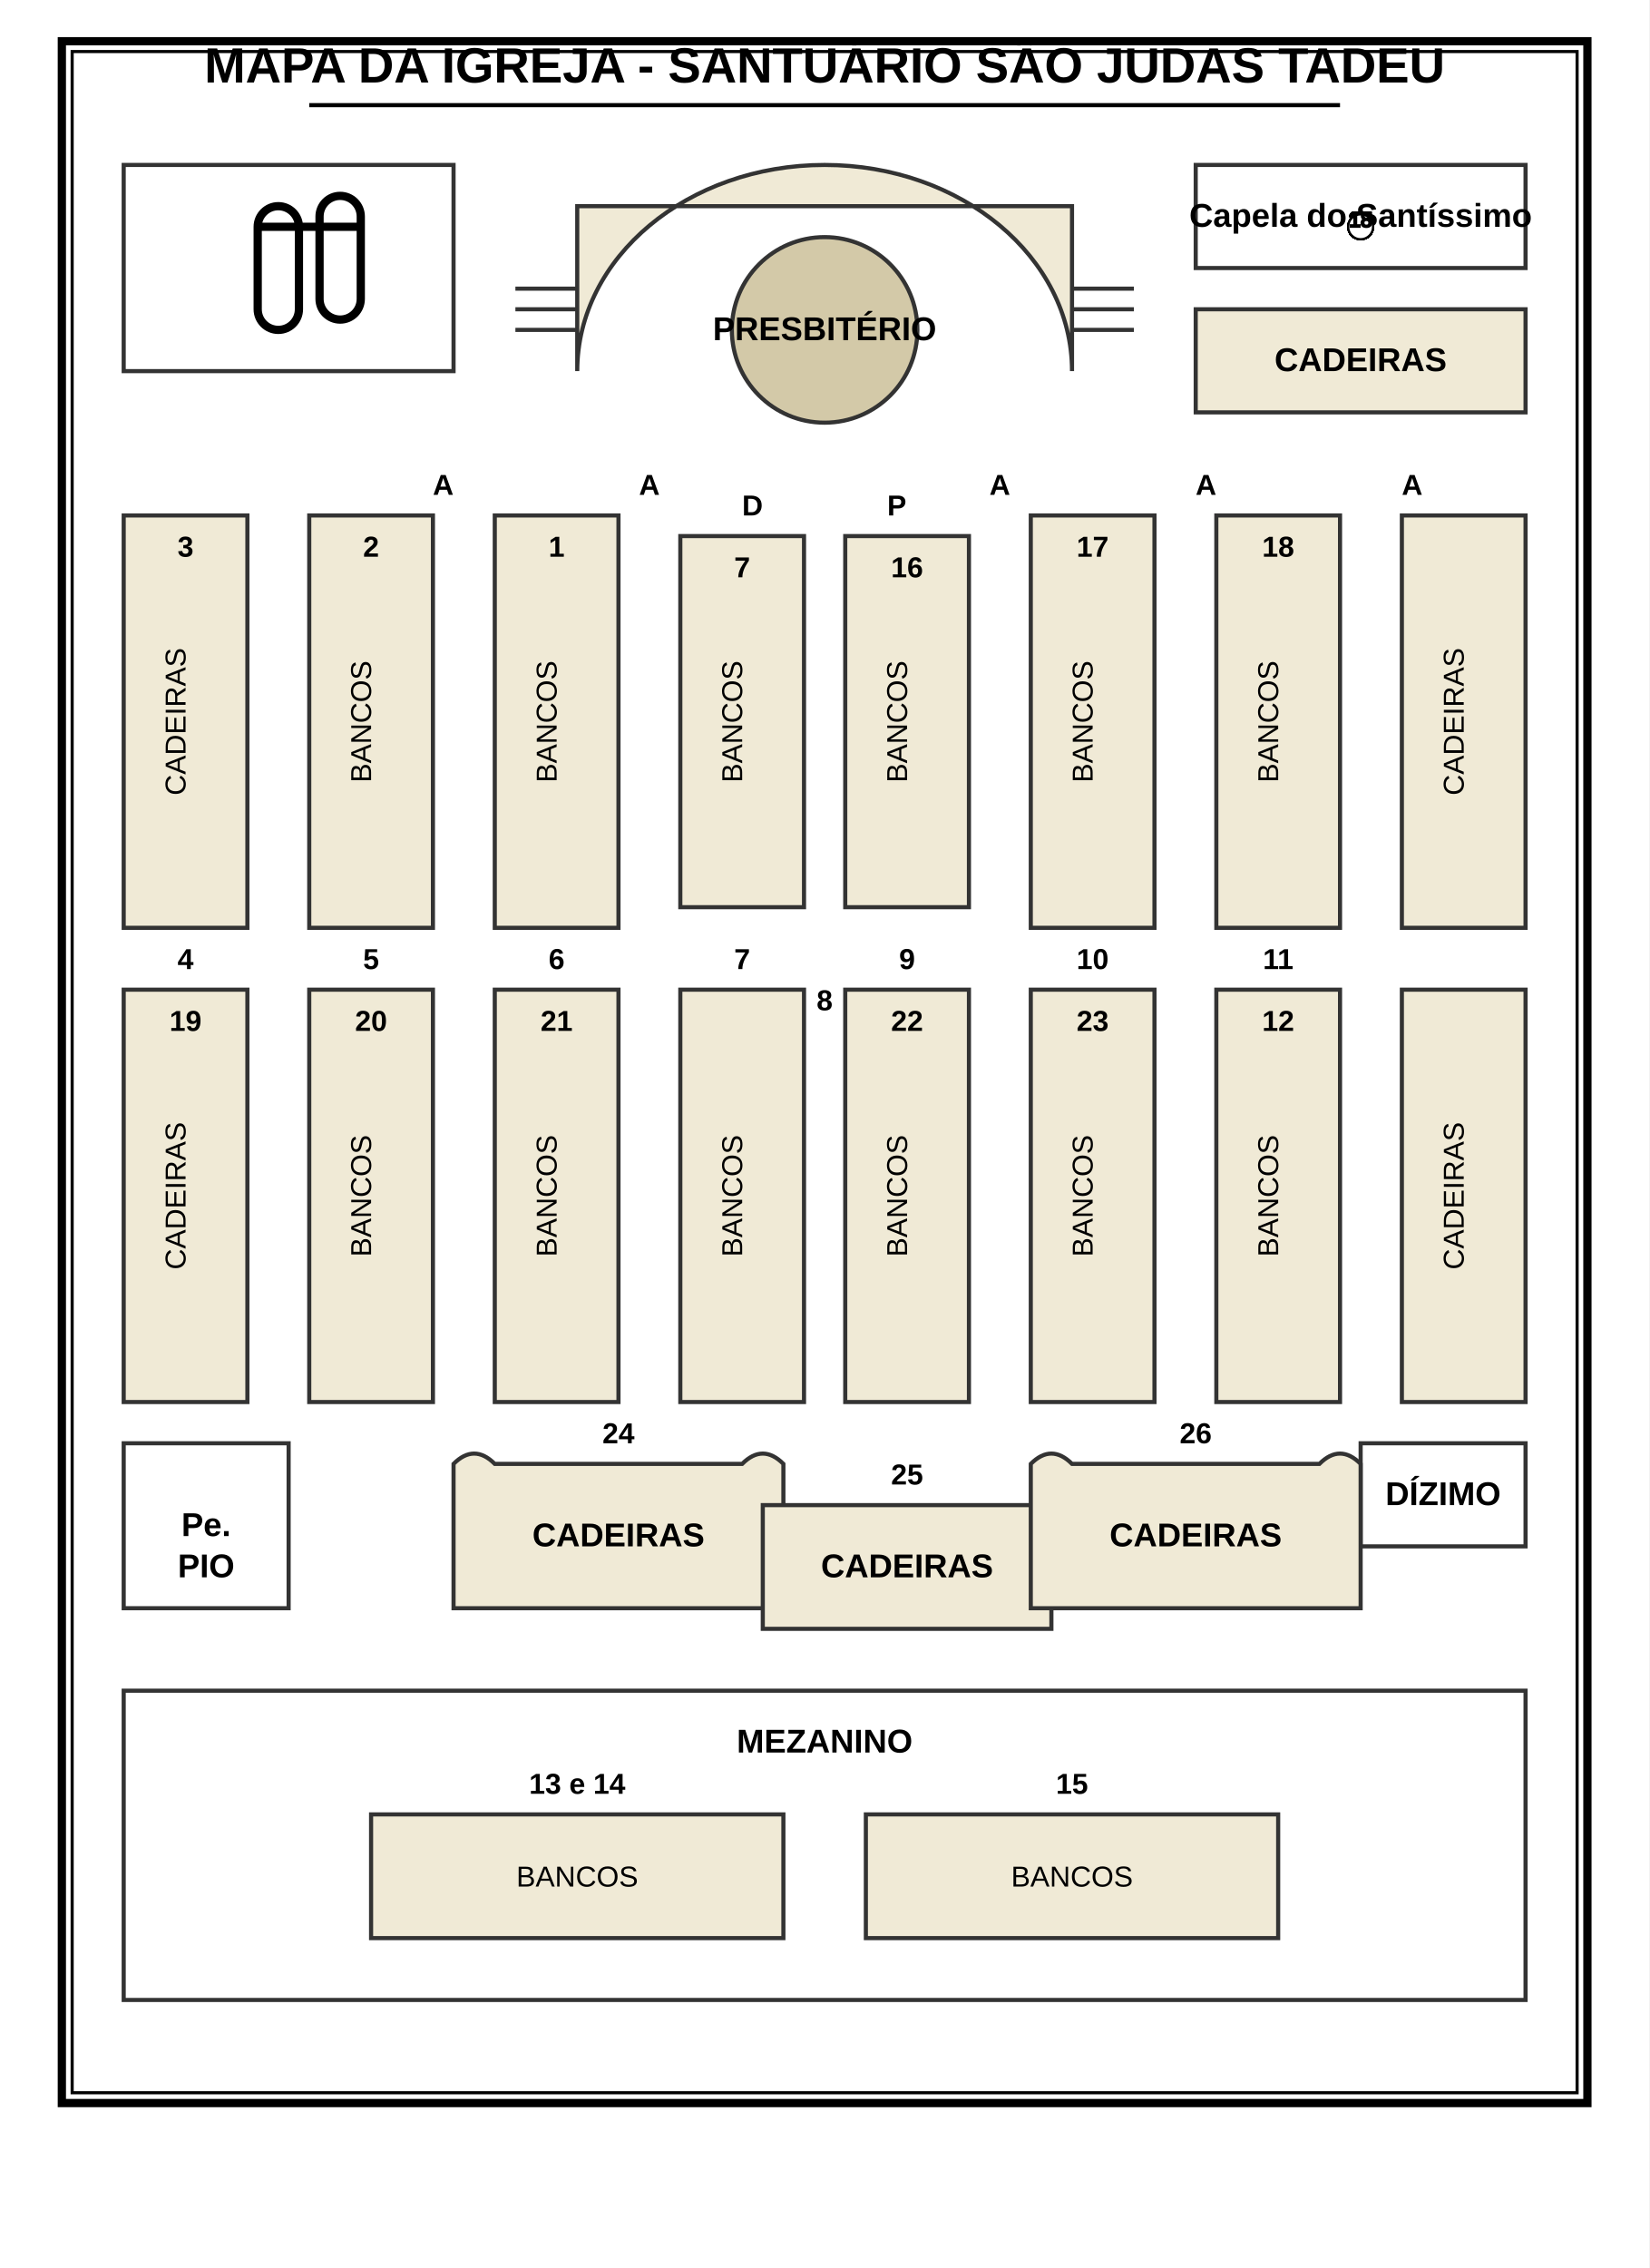
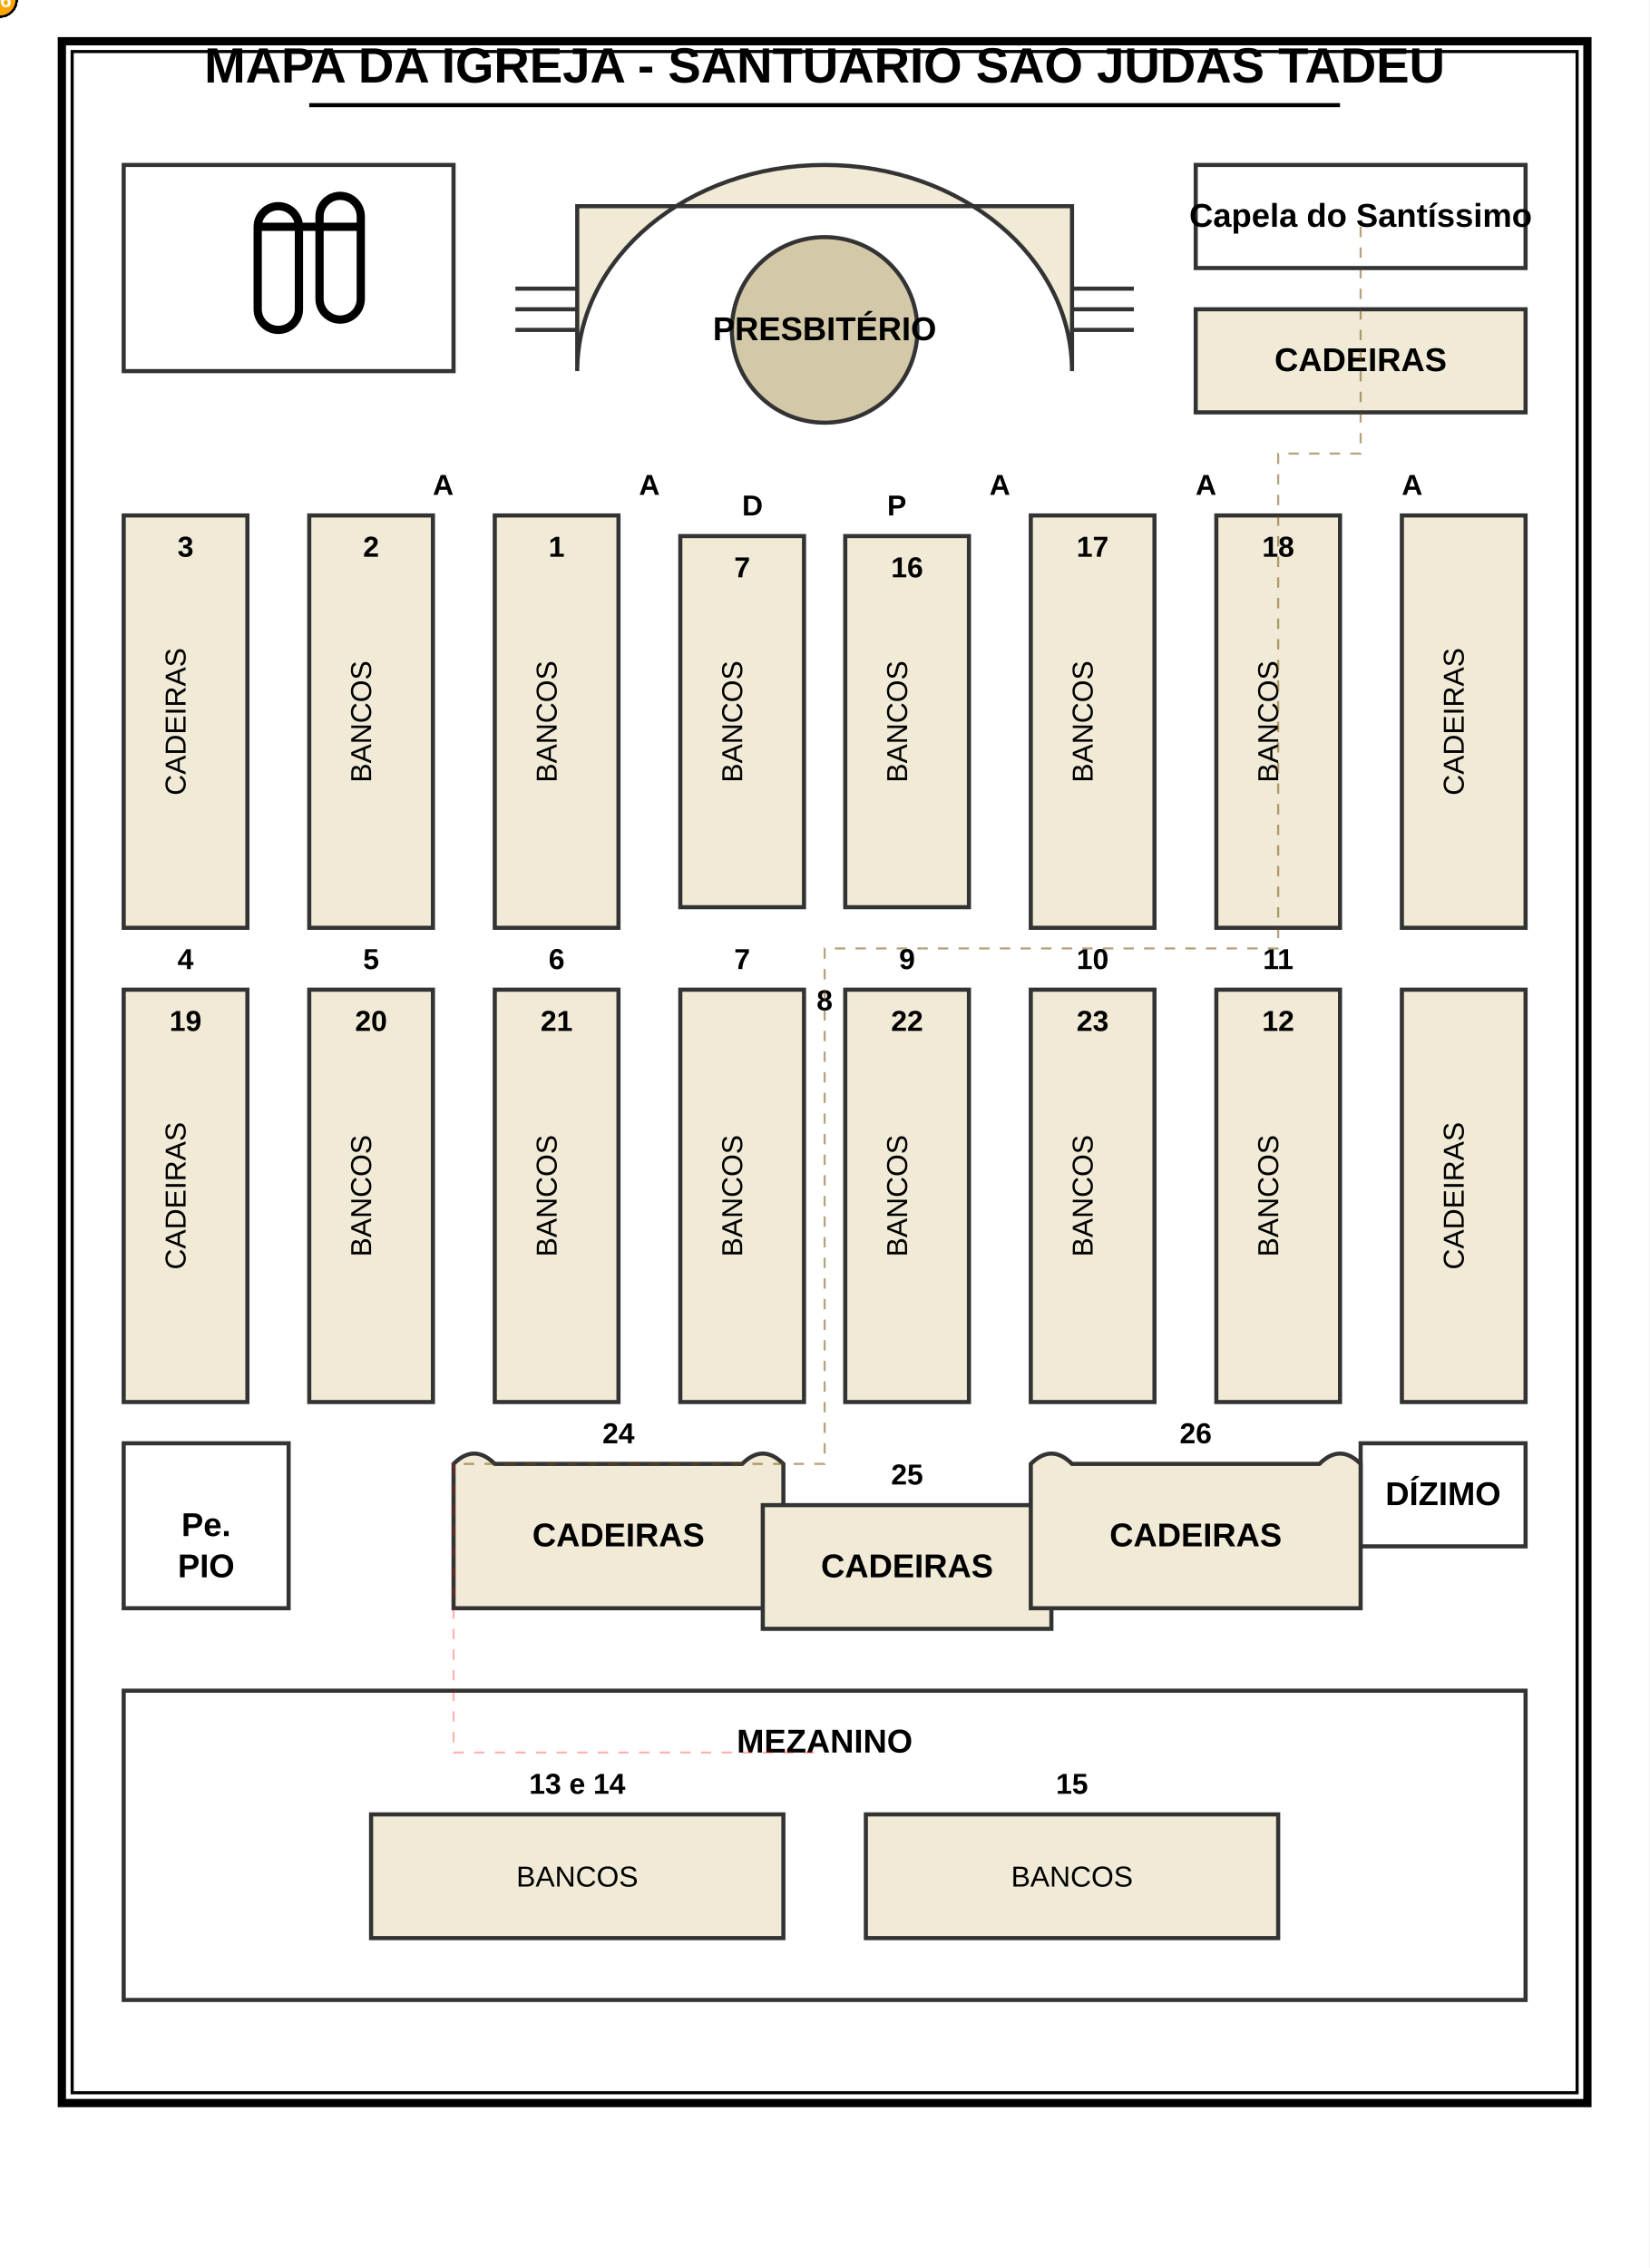
<svg xmlns="http://www.w3.org/2000/svg" xmlns:xlink="http://www.w3.org/1999/xlink" width="800" height="1100" viewBox="0 0 800 1100" font-family="Arial, sans-serif">
+   <defs>
+     <path id="path-mezanino" d="M 660 110 V 220 H 620 V 460 H 400 V 710 H 220 V 850 H 400" fill="none" stroke-width="1" />
+     <path id="path-principal" d="M 660 110 V 220 H 620 V 460 H 400 V 710 H 220" fill="none" stroke-width="1" />
+     <path id="path-lado-esquerdo" d="M 220 710 H 150 V 580" fill="none" stroke-width="1" />
+     <path id="path-lado-direito" d="M 220 710 H 620 V 580" fill="none" stroke-width="1" />
+     <path id="path-cadeiras-24" d="M 220 710 H 300 V 750" fill="none" stroke-width="1" />
+     <path id="path-cadeiras-25" d="M 220 710 H 440 V 765" fill="none" stroke-width="1" />
+     <path id="path-cadeiras-26" d="M 220 710 H 580 V 750" fill="none" stroke-width="1" />
+   </defs>
  <rect width="100%" height="100%" fill="#FFFFFF" />
  <text x="400" y="40" font-size="24" font-weight="bold" text-anchor="middle">MAPA DA IGREJA - SANTUÁRIO SÃO JUDAS TADEU</text>
  <rect x="150" y="50" width="500" height="2" fill="black" />
  <style>
    .pew { fill: #F0EAD6; stroke: #333333; stroke-width: 2; }
    .chair-area { fill: #F0EAD6; stroke: #333333; stroke-width: 2; }
    .label { font-size: 14px; text-anchor: middle; fill: #000000; }
    .number-pew { font-size: 14px; font-weight: bold; text-anchor: middle; fill: #000000; }
    .number-aisle { font-size: 14px; font-weight: bold; text-anchor: middle; fill: #000000; }
    .area-box { fill: none; stroke: #333333; stroke-width: 2; }
    .main-label { font-size: 16px; font-weight: bold; text-anchor: middle; }
    .aisle-label { font-size: 14px; font-weight: bold; text-anchor: middle; }
-     .minister { fill: #3366FF; stroke: #000000; stroke-width: 1; font-size: 10px; fill: white; text-anchor: middle; alignment-baseline: central;}
-     .minister-mezanino { fill: #FF0000; stroke: #000000; stroke-width: 1; font-size: 10px; fill: white; text-anchor: middle; alignment-baseline: central;}
+     .minister-circle { stroke: #000; stroke-width: 1; }
+     .minister-text { font-size: 10px; font-weight: bold; fill: white; text-anchor: middle; dominant-baseline: central; }
  </style>
-   <g id="presbiterio">
-     <path d="M 280 180 A 120 100 0 0 1 520 180 L 520 100 L 280 100 Z" fill="#F0EAD6" stroke="#333333" stroke-width="2" />
-     <circle cx="400" cy="160" r="45" fill="#D3C9A8" stroke="#333333" stroke-width="2" />
-     <text x="400" y="165" class="main-label">PRESBITÉRIO</text>
-     <path d="M 280 140 L 250 140 M 280 150 L 250 150 M 280 160 L 250 160" stroke="#333333" stroke-width="2" />
-     <path d="M 520 140 L 550 140 M 520 150 L 550 150 M 520 160 L 550 160" stroke="#333333" stroke-width="2" />
+   <g id="map-structure">
+     <g id="presbiterio">
+       <path d="M 280 180 A 120 100 0 0 1 520 180 L 520 100 L 280 100 Z" fill="#F0EAD6" stroke="#333333" stroke-width="2" />
+       <circle cx="400" cy="160" r="45" fill="#D3C9A8" stroke="#333333" stroke-width="2" />
+       <text x="400" y="165" class="main-label">PRESBITÉRIO</text>
+       <path d="M 280 140 L 250 140 M 280 150 L 250 150 M 280 160 L 250 160" stroke="#333333" stroke-width="2" />
+       <path d="M 520 140 L 550 140 M 520 150 L 550 150 M 520 160 L 550 160" stroke="#333333" stroke-width="2" />
+     </g>
+     <g id="capela">
+       <rect x="580" y="80" width="160" height="50" class="area-box" />
+       <text x="660" y="110" class="main-label">Capela do Santíssimo</text>
+     </g>
+     <g id="musica">
+       <rect x="60" y="80" width="160" height="100" class="area-box" />
+       <path d="M125,150 V110 a10,10 0 1,1 20,0 V150 a10,10 0 1,1 -20,0 M155,145 V105 a10,10 0 1,1 20,0 V145 a10,10 0 1,1 -20,0 M125,110 H175" stroke="black" stroke-width="4" fill="none" />
+     </g>
+     <text x="215" y="240" class="aisle-label">A</text>
+     <text x="315" y="240" class="aisle-label">A</text>
+     <text x="485" y="240" class="aisle-label">A</text>
+     <text x="585" y="240" class="aisle-label">A</text>
+     <text x="685" y="240" class="aisle-label">A</text>
+     <text x="365" y="250" class="aisle-label">D</text>
+     <text x="435" y="250" class="aisle-label">P</text>
+     <g id="fileira-superior">
+       <rect x="60" y="250" width="60" height="200" class="chair-area" />
+       <text x="90" y="350" class="label" transform="rotate(-90, 90, 350)">CADEIRAS</text>
+       <text x="90" y="270" class="number-aisle">3</text>
+       <rect x="150" y="250" width="60" height="200" class="pew" />
+       <text x="180" y="350" class="label" transform="rotate(-90, 180, 350)">BANCOS</text>
+       <text x="180" y="270" class="number-aisle">2</text>
+       <rect x="240" y="250" width="60" height="200" class="pew" />
+       <text x="270" y="350" class="label" transform="rotate(-90, 270, 350)">BANCOS</text>
+       <text x="270" y="270" class="number-aisle">1</text>
+       <rect x="330" y="260" width="60" height="180" class="pew" />
+       <text x="360" y="350" class="label" transform="rotate(-90, 360, 350)">BANCOS</text>
+       <text x="360" y="280" class="number-aisle">7</text>
+       <rect x="410" y="260" width="60" height="180" class="pew" />
+       <text x="440" y="350" class="label" transform="rotate(-90, 440, 350)">BANCOS</text>
+       <text x="440" y="280" class="number-aisle">16</text>
+       <rect x="500" y="250" width="60" height="200" class="pew" />
+       <text x="530" y="350" class="label" transform="rotate(-90, 530, 350)">BANCOS</text>
+       <text x="530" y="270" class="number-aisle">17</text>
+       <rect x="590" y="250" width="60" height="200" class="pew" />
+       <text x="620" y="350" class="label" transform="rotate(-90, 620, 350)">BANCOS</text>
+       <text x="620" y="270" class="number-aisle">18</text>
+       <rect x="680" y="250" width="60" height="200" class="chair-area" />
+       <text x="710" y="350" class="label" transform="rotate(-90, 710, 350)">CADEIRAS</text>
+     </g>
+     <rect x="580" y="150" width="160" height="50" class="chair-area" />
+     <text x="660" y="180" class="main-label">CADEIRAS</text>
+     <g id="fileira-inferior">
+       <rect x="60" y="480" width="60" height="200" class="chair-area" />
+       <text x="90" y="580" class="label" transform="rotate(-90, 90, 580)">CADEIRAS</text>
+       <text x="90" y="500" class="number-pew">19</text>
+       <text x="90" y="470" class="number-aisle">4</text>
+       <rect x="150" y="480" width="60" height="200" class="pew" />
+       <text x="180" y="580" class="label" transform="rotate(-90, 180, 580)">BANCOS</text>
+       <text x="180" y="500" class="number-aisle">20</text>
+       <text x="180" y="470" class="number-aisle">5</text>
+       <rect x="240" y="480" width="60" height="200" class="pew" />
+       <text x="270" y="580" class="label" transform="rotate(-90, 270, 580)">BANCOS</text>
+       <text x="270" y="500" class="number-pew">21</text>
+       <text x="270" y="470" class="number-aisle">6</text>
+       <rect x="330" y="480" width="60" height="200" class="pew" />
+       <text x="360" y="580" class="label" transform="rotate(-90, 360, 580)">BANCOS</text>
+       <text x="360" y="470" class="number-aisle">7</text>
+       <text x="400" y="490" class="number-aisle">8</text>
+       <rect x="410" y="480" width="60" height="200" class="pew" />
+       <text x="440" y="580" class="label" transform="rotate(-90, 440, 580)">BANCOS</text>
+       <text x="440" y="500" class="number-pew">22</text>
+       <text x="440" y="470" class="number-aisle">9</text>
+       <rect x="500" y="480" width="60" height="200" class="pew" />
+       <text x="530" y="580" class="label" transform="rotate(-90, 530, 580)">BANCOS</text>
+       <text x="530" y="500" class="number-pew">23</text>
+       <text x="530" y="470" class="number-aisle">10</text>
+       <rect x="590" y="480" width="60" height="200" class="pew" />
+       <text x="620" y="580" class="label" transform="rotate(-90, 620, 580)">BANCOS</text>
+       <text x="620" y="500" class="number-pew">12</text>
+       <text x="620" y="470" class="number-aisle">11</text>
+       <rect x="680" y="480" width="60" height="200" class="chair-area" />
+       <text x="710" y="580" class="label" transform="rotate(-90, 710, 580)">CADEIRAS</text>
+     </g>
+     <g id="areas-laterais-inferiores">
+       <rect x="60" y="700" width="80" height="80" class="area-box" />
+       <text x="100" y="745" class="main-label">Pe.</text>
+       <text x="100" y="765" class="main-label">PIO</text>
+       <rect x="660" y="700" width="80" height="50" class="area-box" />
+       <text x="700" y="730" class="main-label">DÍZIMO</text>
+     </g>
+     <g id="cadeiras-inferiores">
+       <path d="M 220 710 Q 230 700 240 710 L 360 710 Q 370 700 380 710 V 780 H 220 Z" class="chair-area" />
+       <text x="300" y="750" class="main-label">CADEIRAS</text>
+       <text x="300" y="700" class="number-pew">24</text>
+       <rect x="370" y="730" width="140" height="60" class="chair-area" />
+       <text x="440" y="765" class="main-label">CADEIRAS</text>
+       <text x="440" y="720" class="number-pew">25</text>
+       <path d="M 500 710 Q 510 700 520 710 L 640 710 Q 650 700 660 710 V 780 H 500 Z" class="chair-area" />
+       <text x="580" y="750" class="main-label">CADEIRAS</text>
+       <text x="580" y="700" class="number-pew">26</text>
+     </g>
+     <g id="mezanino">
+       <rect x="60" y="820" width="680" height="150" class="area-box" />
+       <text x="400" y="850" class="main-label">MEZANINO</text>
+       <rect x="180" y="880" width="200" height="60" class="pew" />
+       <text x="280" y="915" class="label">BANCOS</text>
+       <text x="280" y="870" class="number-pew">13 e 14</text>
+       <rect x="420" y="880" width="200" height="60" class="pew" />
+       <text x="520" y="915" class="label">BANCOS</text>
+       <text x="520" y="870" class="number-pew">15</text>
+     </g>
+     <rect x="30" y="20" width="740" height="1000" fill="none" stroke="black" stroke-width="4" />
+     <rect x="35" y="25" width="730" height="990" fill="none" stroke="black" stroke-width="1.5" />
  </g>
-   <g id="capela">
-     <rect x="580" y="80" width="160" height="50" class="area-box" />
-     <text x="660" y="110" class="main-label">Capela do Santíssimo</text>
-   </g>
-   <g id="musica">
-     <rect x="60" y="80" width="160" height="100" class="area-box" />
-     <path d="M125,150 V110 a10,10 0 1,1 20,0 V150 a10,10 0 1,1 -20,0 M155,145 V105 a10,10 0 1,1 20,0 V145 a10,10 0 1,1 -20,0 M125,110 H175" stroke="black" stroke-width="4" fill="none" />
-   </g>
-   <text x="215" y="240" class="aisle-label">A</text>
-   <text x="315" y="240" class="aisle-label">A</text>
-   <text x="485" y="240" class="aisle-label">A</text>
-   <text x="585" y="240" class="aisle-label">A</text>
-   <text x="685" y="240" class="aisle-label">A</text>
-   <text x="365" y="250" class="aisle-label">D</text>
-   <text x="435" y="250" class="aisle-label">P</text>
-   <g id="fileira-superior">
-     <rect x="60" y="250" width="60" height="200" class="chair-area" />
-     <text x="90" y="350" class="label" transform="rotate(-90, 90, 350)">CADEIRAS</text>
-     <text x="90" y="270" class="number-aisle">3</text>
-     <rect x="150" y="250" width="60" height="200" class="pew" />
-     <text x="180" y="350" class="label" transform="rotate(-90, 180, 350)">BANCOS</text>
-     <text x="180" y="270" class="number-aisle">2</text>
-     <rect x="240" y="250" width="60" height="200" class="pew" />
-     <text x="270" y="350" class="label" transform="rotate(-90, 270, 350)">BANCOS</text>
-     <text x="270" y="270" class="number-aisle">1</text>
-     <rect x="330" y="260" width="60" height="180" class="pew" />
-     <text x="360" y="350" class="label" transform="rotate(-90, 360, 350)">BANCOS</text>
-     <text x="360" y="280" class="number-aisle">7</text>
-     <rect x="410" y="260" width="60" height="180" class="pew" />
-     <text x="440" y="350" class="label" transform="rotate(-90, 440, 350)">BANCOS</text>
-     <text x="440" y="280" class="number-aisle">16</text>
-     <rect x="500" y="250" width="60" height="200" class="pew" />
-     <text x="530" y="350" class="label" transform="rotate(-90, 530, 350)">BANCOS</text>
-     <text x="530" y="270" class="number-aisle">17</text>
-     <rect x="590" y="250" width="60" height="200" class="pew" />
-     <text x="620" y="350" class="label" transform="rotate(-90, 620, 350)">BANCOS</text>
-     <text x="620" y="270" class="number-aisle">18</text>
-     <rect x="680" y="250" width="60" height="200" class="chair-area" />
-     <text x="710" y="350" class="label" transform="rotate(-90, 710, 350)">CADEIRAS</text>
-   </g>
-   <rect x="580" y="150" width="160" height="50" class="chair-area" />
-   <text x="660" y="180" class="main-label">CADEIRAS</text>
-   <g id="fileira-inferior">
-     <rect x="60" y="480" width="60" height="200" class="chair-area" />
-     <text x="90" y="580" class="label" transform="rotate(-90, 90, 580)">CADEIRAS</text>
-     <text x="90" y="500" class="number-pew">19</text>
-     <text x="90" y="470" class="number-aisle">4</text>
-     <rect x="150" y="480" width="60" height="200" class="pew" />
-     <text x="180" y="580" class="label" transform="rotate(-90, 180, 580)">BANCOS</text>
-     <text x="180" y="500" class="number-aisle">20</text>
-     <text x="180" y="470" class="number-aisle">5</text>
-     <rect x="240" y="480" width="60" height="200" class="pew" />
-     <text x="270" y="580" class="label" transform="rotate(-90, 270, 580)">BANCOS</text>
-     <text x="270" y="500" class="number-pew">21</text>
-     <text x="270" y="470" class="number-aisle">6</text>
-     <rect x="330" y="480" width="60" height="200" class="pew" />
-     <text x="360" y="580" class="label" transform="rotate(-90, 360, 580)">BANCOS</text>
-     <text x="360" y="470" class="number-aisle">7</text>
-     <text x="400" y="490" class="number-aisle">8</text>
-     <rect x="410" y="480" width="60" height="200" class="pew" />
-     <text x="440" y="580" class="label" transform="rotate(-90, 440, 580)">BANCOS</text>
-     <text x="440" y="500" class="number-pew">22</text>
-     <text x="440" y="470" class="number-aisle">9</text>
-     <rect x="500" y="480" width="60" height="200" class="pew" />
-     <text x="530" y="580" class="label" transform="rotate(-90, 530, 580)">BANCOS</text>
-     <text x="530" y="500" class="number-pew">23</text>
-     <text x="530" y="470" class="number-aisle">10</text>
-     <rect x="590" y="480" width="60" height="200" class="pew" />
-     <text x="620" y="580" class="label" transform="rotate(-90, 620, 580)">BANCOS</text>
-     <text x="620" y="500" class="number-pew">12</text>
-     <text x="620" y="470" class="number-aisle">11</text>
-     <rect x="680" y="480" width="60" height="200" class="chair-area" />
-     <text x="710" y="580" class="label" transform="rotate(-90, 710, 580)">CADEIRAS</text>
-   </g>
-   <g id="areas-laterais-inferiores">
-     <rect x="60" y="700" width="80" height="80" class="area-box" />
-     <text x="100" y="745" class="main-label">Pe.</text>
-     <text x="100" y="765" class="main-label">PIO</text>
-     <rect x="660" y="700" width="80" height="50" class="area-box" />
-     <text x="700" y="730" class="main-label">DÍZIMO</text>
-   </g>
-   <g id="cadeiras-inferiores">
-     <path d="M 220 710 Q 230 700 240 710 L 360 710 Q 370 700 380 710 V 780 H 220 Z" class="chair-area" />
-     <text x="300" y="750" class="main-label">CADEIRAS</text>
-     <text x="300" y="700" class="number-pew">24</text>
-     <rect x="370" y="730" width="140" height="60" class="chair-area" />
-     <text x="440" y="765" class="main-label">CADEIRAS</text>
-     <text x="440" y="720" class="number-pew">25</text>
-     <path d="M 500 710 Q 510 700 520 710 L 640 710 Q 650 700 660 710 V 780 H 500 Z" class="chair-area" />
-     <text x="580" y="750" class="main-label">CADEIRAS</text>
-     <text x="580" y="700" class="number-pew">26</text>
-   </g>
-   <g id="mezanino">
-     <rect x="60" y="820" width="680" height="150" class="area-box" />
-     <text x="400" y="850" class="main-label">MEZANINO</text>
-     <rect x="180" y="880" width="200" height="60" class="pew" />
-     <text x="280" y="915" class="label">BANCOS</text>
-     <text x="280" y="870" class="number-pew">13 e 14</text>
-     <rect x="420" y="880" width="200" height="60" class="pew" />
-     <text x="520" y="915" class="label">BANCOS</text>
-     <text x="520" y="870" class="number-pew">15</text>
-   </g>
-   <rect x="30" y="20" width="740" height="1000" fill="none" stroke="black" stroke-width="4" />
-   <rect x="35" y="25" width="730" height="990" fill="none" stroke="black" stroke-width="1.5" />
-   <path id="path-mezanino-15" fill="none" stroke="red" stroke-width="2" opacity="0.0" d="M660,110 V200 H590 V450 H470 V680 Q400,700 370,720 H220 V780 H440 V790 Q500,800 520,830 V880 H420 L420,940" />
-   <path id="path-mezanino-14" fill="none" stroke="red" stroke-width="2" opacity="0.0" d="M660,110 V200 H590 V450 H470 V680 Q400,700 370,720 H220 V780 H440 V790 Q500,800 520,830 V880 H380 L380,940" />
-   <path id="path-mezanino-13" fill="none" stroke="red" stroke-width="2" opacity="0.0" d="M660,110 V200 H590 V450 H470 V680 Q400,700 370,720 H220 V780 H440 V790 Q500,800 520,830 V880 H180 L180,940" />
-   <path id="path-left-base" fill="none" stroke="green" stroke-width="2" opacity="0.0" d="M660,110 V200 H590 V450 H470 V680 H380 V780 H220" />
-   <path id="path-left-branch-19" fill="none" stroke="green" stroke-width="2" opacity="0.0" d="M220,780 H150 V680 H90 V480" />
-   <path id="path-left-branch-24" fill="none" stroke="green" stroke-width="2" opacity="0.0" d="M220,780 H300 V710" />
-   <path id="path-left-branch-20" fill="none" stroke="green" stroke-width="2" opacity="0.0" d="M220,780 H240 V680" />
-   <path id="path-left-branch-21" fill="none" stroke="green" stroke-width="2" opacity="0.0" d="M220,780 H240 V680" />
-   <path id="path-left-branch-4" fill="none" stroke="green" stroke-width="2" opacity="0.0" d="M220,780 H90 V480" />
-   <path id="path-left-branch-5" fill="none" stroke="green" stroke-width="2" opacity="0.0" d="M220,780 H180 V480" />
-   <path id="path-left-branch-6" fill="none" stroke="green" stroke-width="2" opacity="0.0" d="M220,780 H270 V480" />
-   <path id="path-right-base" fill="none" stroke="green" stroke-width="2" opacity="0.0" d="M660,110 V200 H590 V450 H470 V680 H510 V780 H660" />
-   <path id="path-right-branch-25" fill="none" stroke="green" stroke-width="2" opacity="0.0" d="M510,780 H440 V730" />
-   <path id="path-right-branch-26" fill="none" stroke="green" stroke-width="2" opacity="0.0" d="M510,780 H580 V710" />
-   <path id="path-right-branch-8" fill="none" stroke="green" stroke-width="2" opacity="0.0" d="M510,780 H400 V680" />
-   <path id="path-right-branch-7" fill="none" stroke="green" stroke-width="2" opacity="0.0" d="M510,780 H360 V480" />
-   <path id="path-right-branch-22" fill="none" stroke="green" stroke-width="2" opacity="0.0" d="M510,780 H440 V680" />
-   <path id="path-right-branch-9" fill="none" stroke="green" stroke-width="2" opacity="0.0" d="M510,780 H500 V480" />
-   <path id="path-right-branch-23" fill="none" stroke="green" stroke-width="2" opacity="0.0" d="M510,780 H530 V680" />
-   <path id="path-right-branch-10" fill="none" stroke="green" stroke-width="2" opacity="0.0" d="M510,780 H590 V480" />
-   <path id="path-right-branch-12" fill="none" stroke="green" stroke-width="2" opacity="0.0" d="M510,780 H620 V680" />
-   <path id="path-right-branch-11" fill="none" stroke="green" stroke-width="2" opacity="0.0" d="M510,780 H680 V480" />
-   <path id="path-right-branch-16" fill="none" stroke="green" stroke-width="2" opacity="0.0" d="M510,780 H440 V260" />
-   <path id="path-right-branch-17" fill="none" stroke="green" stroke-width="2" opacity="0.0" d="M510,780 H530 V250" />
-   <path id="path-right-branch-18" fill="none" stroke="green" stroke-width="2" opacity="0.0" d="M510,780 H620 V250" />
+   <use xlink:href="#path-mezanino" stroke="red" stroke-dasharray="5 5" stroke-opacity="0.3" />
+   <use xlink:href="#path-principal" stroke="green" stroke-dasharray="5 5" stroke-opacity="0.3" />
  <g id="ministers-animated">
-     <g transform="translate(660,110)">
-       <circle r="6" class="minister-mezanino" />
-       <text class="minister">13</text>
-       <animateMotion dur="5s" begin="0s" fill="freeze">
-         <mpath xlink:href="#path-mezanino-13" />
-       </animateMotion>
-     </g>
-     <g transform="translate(660,110)">
-       <circle r="6" class="minister-mezanino" />
-       <text class="minister">14</text>
-       <animateMotion dur="5s" begin="1s" fill="freeze">
-         <mpath xlink:href="#path-mezanino-14" />
-       </animateMotion>
-     </g>
-     <g transform="translate(660,110)">
-       <circle r="6" class="minister-mezanino" />
-       <text class="minister">15</text>
-       <animateMotion dur="5s" begin="2s" fill="freeze">
-         <mpath xlink:href="#path-mezanino-15" />
-       </animateMotion>
-     </g>
-     <g transform="translate(660,110)">
-       <circle r="6" class="minister" />
-       <text class="minister">3</text>
-       <animateMotion dur="3s" begin="4s" fill="freeze">
-         <mpath xlink:href="#path-left-base" />
-         <mpath xlink:href="#path-left-branch-4" />
-         <mpath xlink:href="#path-left-branch-5" />
-         <mpath xlink:href="#path-left-branch-6" />
-         <mpath xlink:href="#path-left-branch-19" />
-       </animateMotion>
-     </g>
-     <g transform="translate(660,110)">
-       <circle r="6" class="minister" />
-       <text class="minister">2</text>
-       <animateMotion dur="3s" begin="4.2s" fill="freeze">
-         <mpath xlink:href="#path-left-base" />
-         <mpath xlink:href="#path-left-branch-4" />
-         <mpath xlink:href="#path-left-branch-5" />
-         <mpath xlink:href="#path-left-branch-6" />
-         <mpath xlink:href="#path-left-branch-19" />
-       </animateMotion>
-     </g>
-     <g transform="translate(660,110)">
-       <circle r="6" class="minister" />
-       <text class="minister">1</text>
-       <animateMotion dur="3s" begin="4.4s" fill="freeze">
-         <mpath xlink:href="#path-left-base" />
-         <mpath xlink:href="#path-left-branch-4" />
-         <mpath xlink:href="#path-left-branch-5" />
-         <mpath xlink:href="#path-left-branch-6" />
-         <mpath xlink:href="#path-left-branch-19" />
-       </animateMotion>
-     </g>
-     <g transform="translate(660,110)">
-       <circle r="6" class="minister" />
-       <text class="minister">19</text>
-       <animateMotion dur="3s" begin="4.6s" fill="freeze">
-         <mpath xlink:href="#path-left-base" />
-         <mpath xlink:href="#path-left-branch-19" />
-       </animateMotion>
-     </g>
-     <g transform="translate(660,110)">
-       <circle r="6" class="minister" />
-       <text class="minister">24</text>
-       <animateMotion dur="3s" begin="4.8s" fill="freeze">
-         <mpath xlink:href="#path-left-base" />
-         <mpath xlink:href="#path-left-branch-24" />
-       </animateMotion>
-     </g>
-     <g transform="translate(660,110)">
-       <circle r="6" class="minister" />
-       <text class="minister">20</text>
-       <animateMotion dur="3s" begin="5.0s" fill="freeze">
-         <mpath xlink:href="#path-left-base" />
-         <mpath xlink:href="#path-left-branch-20" />
-       </animateMotion>
-     </g>
-     <g transform="translate(660,110)">
-       <circle r="6" class="minister" />
-       <text class="minister">21</text>
-       <animateMotion dur="3s" begin="5.2s" fill="freeze">
-         <mpath xlink:href="#path-left-base" />
-         <mpath xlink:href="#path-left-branch-21" />
-       </animateMotion>
-     </g>
-     <g transform="translate(660,110)">
-       <circle r="6" class="minister" />
-       <text class="minister">4</text>
-       <animateMotion dur="3s" begin="5.4s" fill="freeze">
-         <mpath xlink:href="#path-left-base" />
-         <mpath xlink:href="#path-left-branch-4" />
-       </animateMotion>
-     </g>
-     <g transform="translate(660,110)">
-       <circle r="6" class="minister" />
-       <text class="minister">5</text>
-       <animateMotion dur="3s" begin="5.6s" fill="freeze">
-         <mpath xlink:href="#path-left-base" />
-         <mpath xlink:href="#path-left-branch-5" />
-       </animateMotion>
-     </g>
-     <g transform="translate(660,110)">
-       <circle r="6" class="minister" />
-       <text class="minister">6</text>
-       <animateMotion dur="3s" begin="5.8s" fill="freeze">
-         <mpath xlink:href="#path-left-base" />
-         <mpath xlink:href="#path-left-branch-6" />
-       </animateMotion>
-     </g>
-     <g transform="translate(660,110)">
-       <circle r="6" class="minister" />
-       <text class="minister">25</text>
-       <animateMotion dur="3s" begin="6.0s" fill="freeze">
-         <mpath xlink:href="#path-right-base" />
-         <mpath xlink:href="#path-right-branch-25" />
-       </animateMotion>
-     </g>
-     <g transform="translate(660,110)">
-       <circle r="6" class="minister" />
-       <text class="minister">8</text>
-       <animateMotion dur="3s" begin="6.2s" fill="freeze">
-         <mpath xlink:href="#path-right-base" />
-         <mpath xlink:href="#path-right-branch-8" />
-       </animateMotion>
-     </g>
-     <g transform="translate(660,110)">
-       <circle r="6" class="minister" />
-       <text class="minister">7</text>
-       <animateMotion dur="3s" begin="6.4s" fill="freeze">
-         <mpath xlink:href="#path-right-base" />
-         <mpath xlink:href="#path-right-branch-7" />
-       </animateMotion>
-     </g>
-     <g transform="translate(660,110)">
-       <circle r="6" class="minister" />
-       <text class="minister">22</text>
-       <animateMotion dur="3s" begin="6.6s" fill="freeze">
-         <mpath xlink:href="#path-right-base" />
-         <mpath xlink:href="#path-right-branch-22" />
-       </animateMotion>
-     </g>
-     <g transform="translate(660,110)">
-       <circle r="6" class="minister" />
-       <text class="minister">9</text>
-       <animateMotion dur="3s" begin="6.8s" fill="freeze">
-         <mpath xlink:href="#path-right-base" />
-         <mpath xlink:href="#path-right-branch-9" />
-       </animateMotion>
-     </g>
-     <g transform="translate(660,110)">
-       <circle r="6" class="minister" />
-       <text class="minister">26</text>
-       <animateMotion dur="3s" begin="7.0s" fill="freeze">
-         <mpath xlink:href="#path-right-base" />
-         <mpath xlink:href="#path-right-branch-26" />
-       </animateMotion>
-     </g>
-     <g transform="translate(660,110)">
-       <circle r="6" class="minister" />
-       <text class="minister">23</text>
-       <animateMotion dur="3s" begin="7.2s" fill="freeze">
-         <mpath xlink:href="#path-right-base" />
-         <mpath xlink:href="#path-right-branch-23" />
-       </animateMotion>
-     </g>
-     <g transform="translate(660,110)">
-       <circle r="6" class="minister" />
-       <text class="minister">10</text>
-       <animateMotion dur="3s" begin="7.4s" fill="freeze">
-         <mpath xlink:href="#path-right-base" />
-         <mpath xlink:href="#path-right-branch-10" />
-       </animateMotion>
-     </g>
-     <g transform="translate(660,110)">
-       <circle r="6" class="minister" />
-       <text class="minister">12</text>
-       <animateMotion dur="3s" begin="7.6s" fill="freeze">
-         <mpath xlink:href="#path-right-base" />
-         <mpath xlink:href="#path-right-branch-12" />
-       </animateMotion>
-     </g>
-     <g transform="translate(660,110)">
-       <circle r="6" class="minister" />
-       <text class="minister">11</text>
-       <animateMotion dur="3s" begin="7.8s" fill="freeze">
-         <mpath xlink:href="#path-right-base" />
-         <mpath xlink:href="#path-right-branch-11" />
-       </animateMotion>
-     </g>
-     <g transform="translate(660,110)">
-       <circle r="6" class="minister" />
-       <text class="minister">16</text>
-       <animateMotion dur="3s" begin="8.0s" fill="freeze">
-         <mpath xlink:href="#path-right-base" />
-         <mpath xlink:href="#path-right-branch-16" />
-       </animateMotion>
-     </g>
-     <g transform="translate(660,110)">
-       <circle r="6" class="minister" />
-       <text class="minister">17</text>
-       <animateMotion dur="3s" begin="8.2s" fill="freeze">
-         <mpath xlink:href="#path-right-base" />
-         <mpath xlink:href="#path-right-branch-17" />
-       </animateMotion>
-     </g>
-     <g transform="translate(660,110)">
-       <circle r="6" class="minister" />
-       <text class="minister">18</text>
-       <animateMotion dur="3s" begin="8.4s" fill="freeze">
-         <mpath xlink:href="#path-right-base" />
-         <mpath xlink:href="#path-right-branch-18" />
-       </animateMotion>
+     <g>
+       <circle class="minister-circle" r="8" fill="red" />
+       <text class="minister-text">13</text>
+       <animateMotion dur="20s" begin="0s" fill="freeze">
+         <mpath xlink:href="#path-mezanino" />
+       </animateMotion>
+       <animate attributeName="opacity" from="0" to="1" dur="0.1s" begin="0s" fill="freeze" />
+     </g>
+     <g>
+       <circle class="minister-circle" r="8" fill="red" />
+       <text class="minister-text">14</text>
+       <animateMotion dur="20s" begin="1s" fill="freeze">
+         <mpath xlink:href="#path-mezanino" />
+       </animateMotion>
+       <animate attributeName="opacity" from="0" to="1" dur="0.1s" begin="1s" fill="freeze" />
+     </g>
+     <g>
+       <circle class="minister-circle" r="8" fill="red" />
+       <text class="minister-text">15</text>
+       <animateMotion dur="20s" begin="2s" fill="freeze">
+         <mpath xlink:href="#path-mezanino" />
+       </animateMotion>
+       <animate attributeName="opacity" from="0" to="1" dur="0.1s" begin="2s" fill="freeze" />
+     </g>
+     <g>
+       <circle class="minister-circle" r="8" fill="green" />
+       <text class="minister-text">1</text>
+       <animateMotion dur="15s" begin="5s" fill="freeze">
+         <mpath xlink:href="#path-principal" />
+       </animateMotion>
+       <animate attributeName="opacity" from="0" to="1" dur="0.1s" begin="5s" fill="freeze" />
+     </g>
+     <g>
+       <circle class="minister-circle" r="8" fill="green" />
+       <text class="minister-text">2</text>
+       <animateMotion dur="15s" begin="5.5s" fill="freeze">
+         <mpath xlink:href="#path-principal" />
+       </animateMotion>
+       <animate attributeName="opacity" from="0" to="1" dur="0.1s" begin="5.5s" fill="freeze" />
+     </g>
+     <g>
+       <circle class="minister-circle" r="8" fill="green" />
+       <text class="minister-text">3</text>
+       <animateMotion dur="15s" begin="6s" fill="freeze">
+         <mpath xlink:href="#path-principal" />
+       </animateMotion>
+       <animate attributeName="opacity" from="0" to="1" dur="0.1s" begin="6s" fill="freeze" />
+     </g>
+     <g>
+       <circle class="minister-circle" r="8" fill="blue" />
+       <text class="minister-text">19</text>
+       <animateMotion dur="12s" begin="8s" fill="freeze">
+         <mpath xlink:href="#path-lado-esquerdo" />
+       </animateMotion>
+       <animate attributeName="opacity" from="0" to="1" dur="0.1s" begin="8s" fill="freeze" />
+     </g>
+     <g>
+       <circle class="minister-circle" r="8" fill="blue" />
+       <text class="minister-text">12</text>
+       <animateMotion dur="12s" begin="8.5s" fill="freeze">
+         <mpath xlink:href="#path-lado-direito" />
+       </animateMotion>
+       <animate attributeName="opacity" from="0" to="1" dur="0.1s" begin="8.5s" fill="freeze" />
+     </g>
+     <g>
+       <circle class="minister-circle" r="8" fill="orange" />
+       <text class="minister-text">24</text>
+       <animateMotion dur="10s" begin="10s" fill="freeze">
+         <mpath xlink:href="#path-cadeiras-24" />
+       </animateMotion>
+       <animate attributeName="opacity" from="0" to="1" dur="0.1s" begin="10s" fill="freeze" />
+     </g>
+     <g>
+       <circle class="minister-circle" r="8" fill="orange" />
+       <text class="minister-text">25</text>
+       <animateMotion dur="10s" begin="10.5s" fill="freeze">
+         <mpath xlink:href="#path-cadeiras-25" />
+       </animateMotion>
+       <animate attributeName="opacity" from="0" to="1" dur="0.1s" begin="10.5s" fill="freeze" />
+     </g>
+     <g>
+       <circle class="minister-circle" r="8" fill="orange" />
+       <text class="minister-text">26</text>
+       <animateMotion dur="10s" begin="11s" fill="freeze">
+         <mpath xlink:href="#path-cadeiras-26" />
+       </animateMotion>
+       <animate attributeName="opacity" from="0" to="1" dur="0.1s" begin="11s" fill="freeze" />
    </g>
  </g>
</svg>
